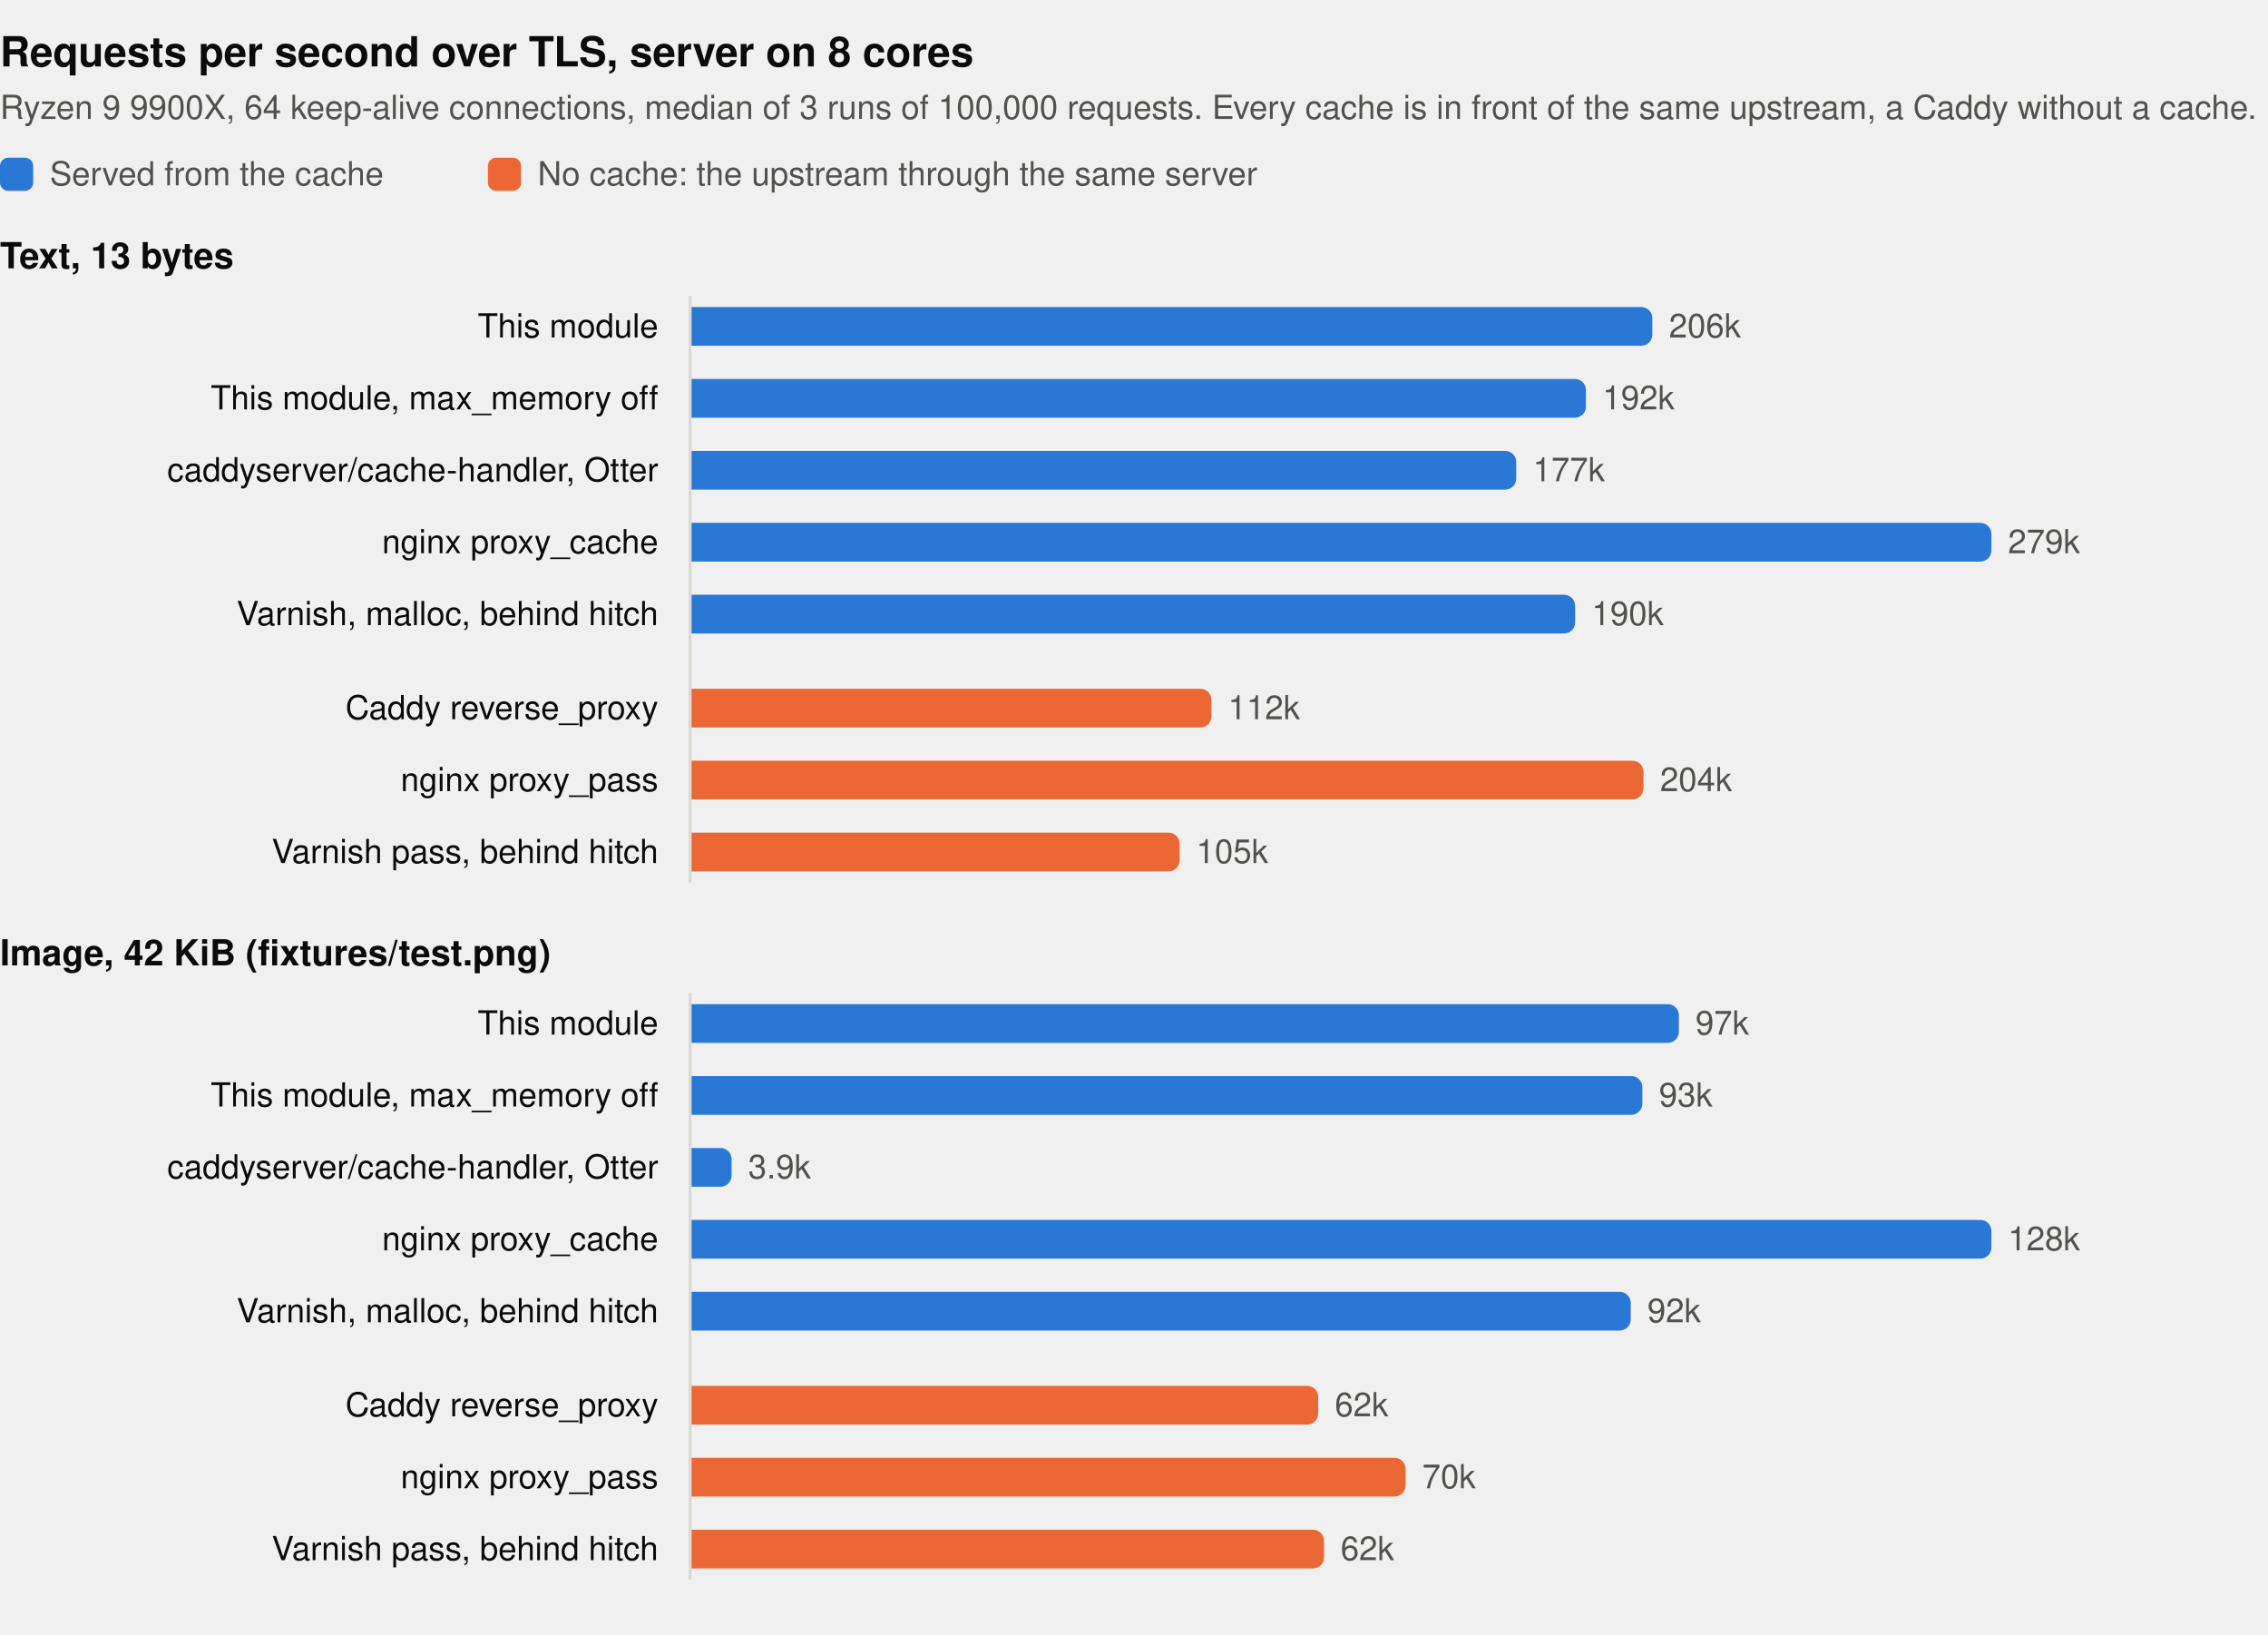
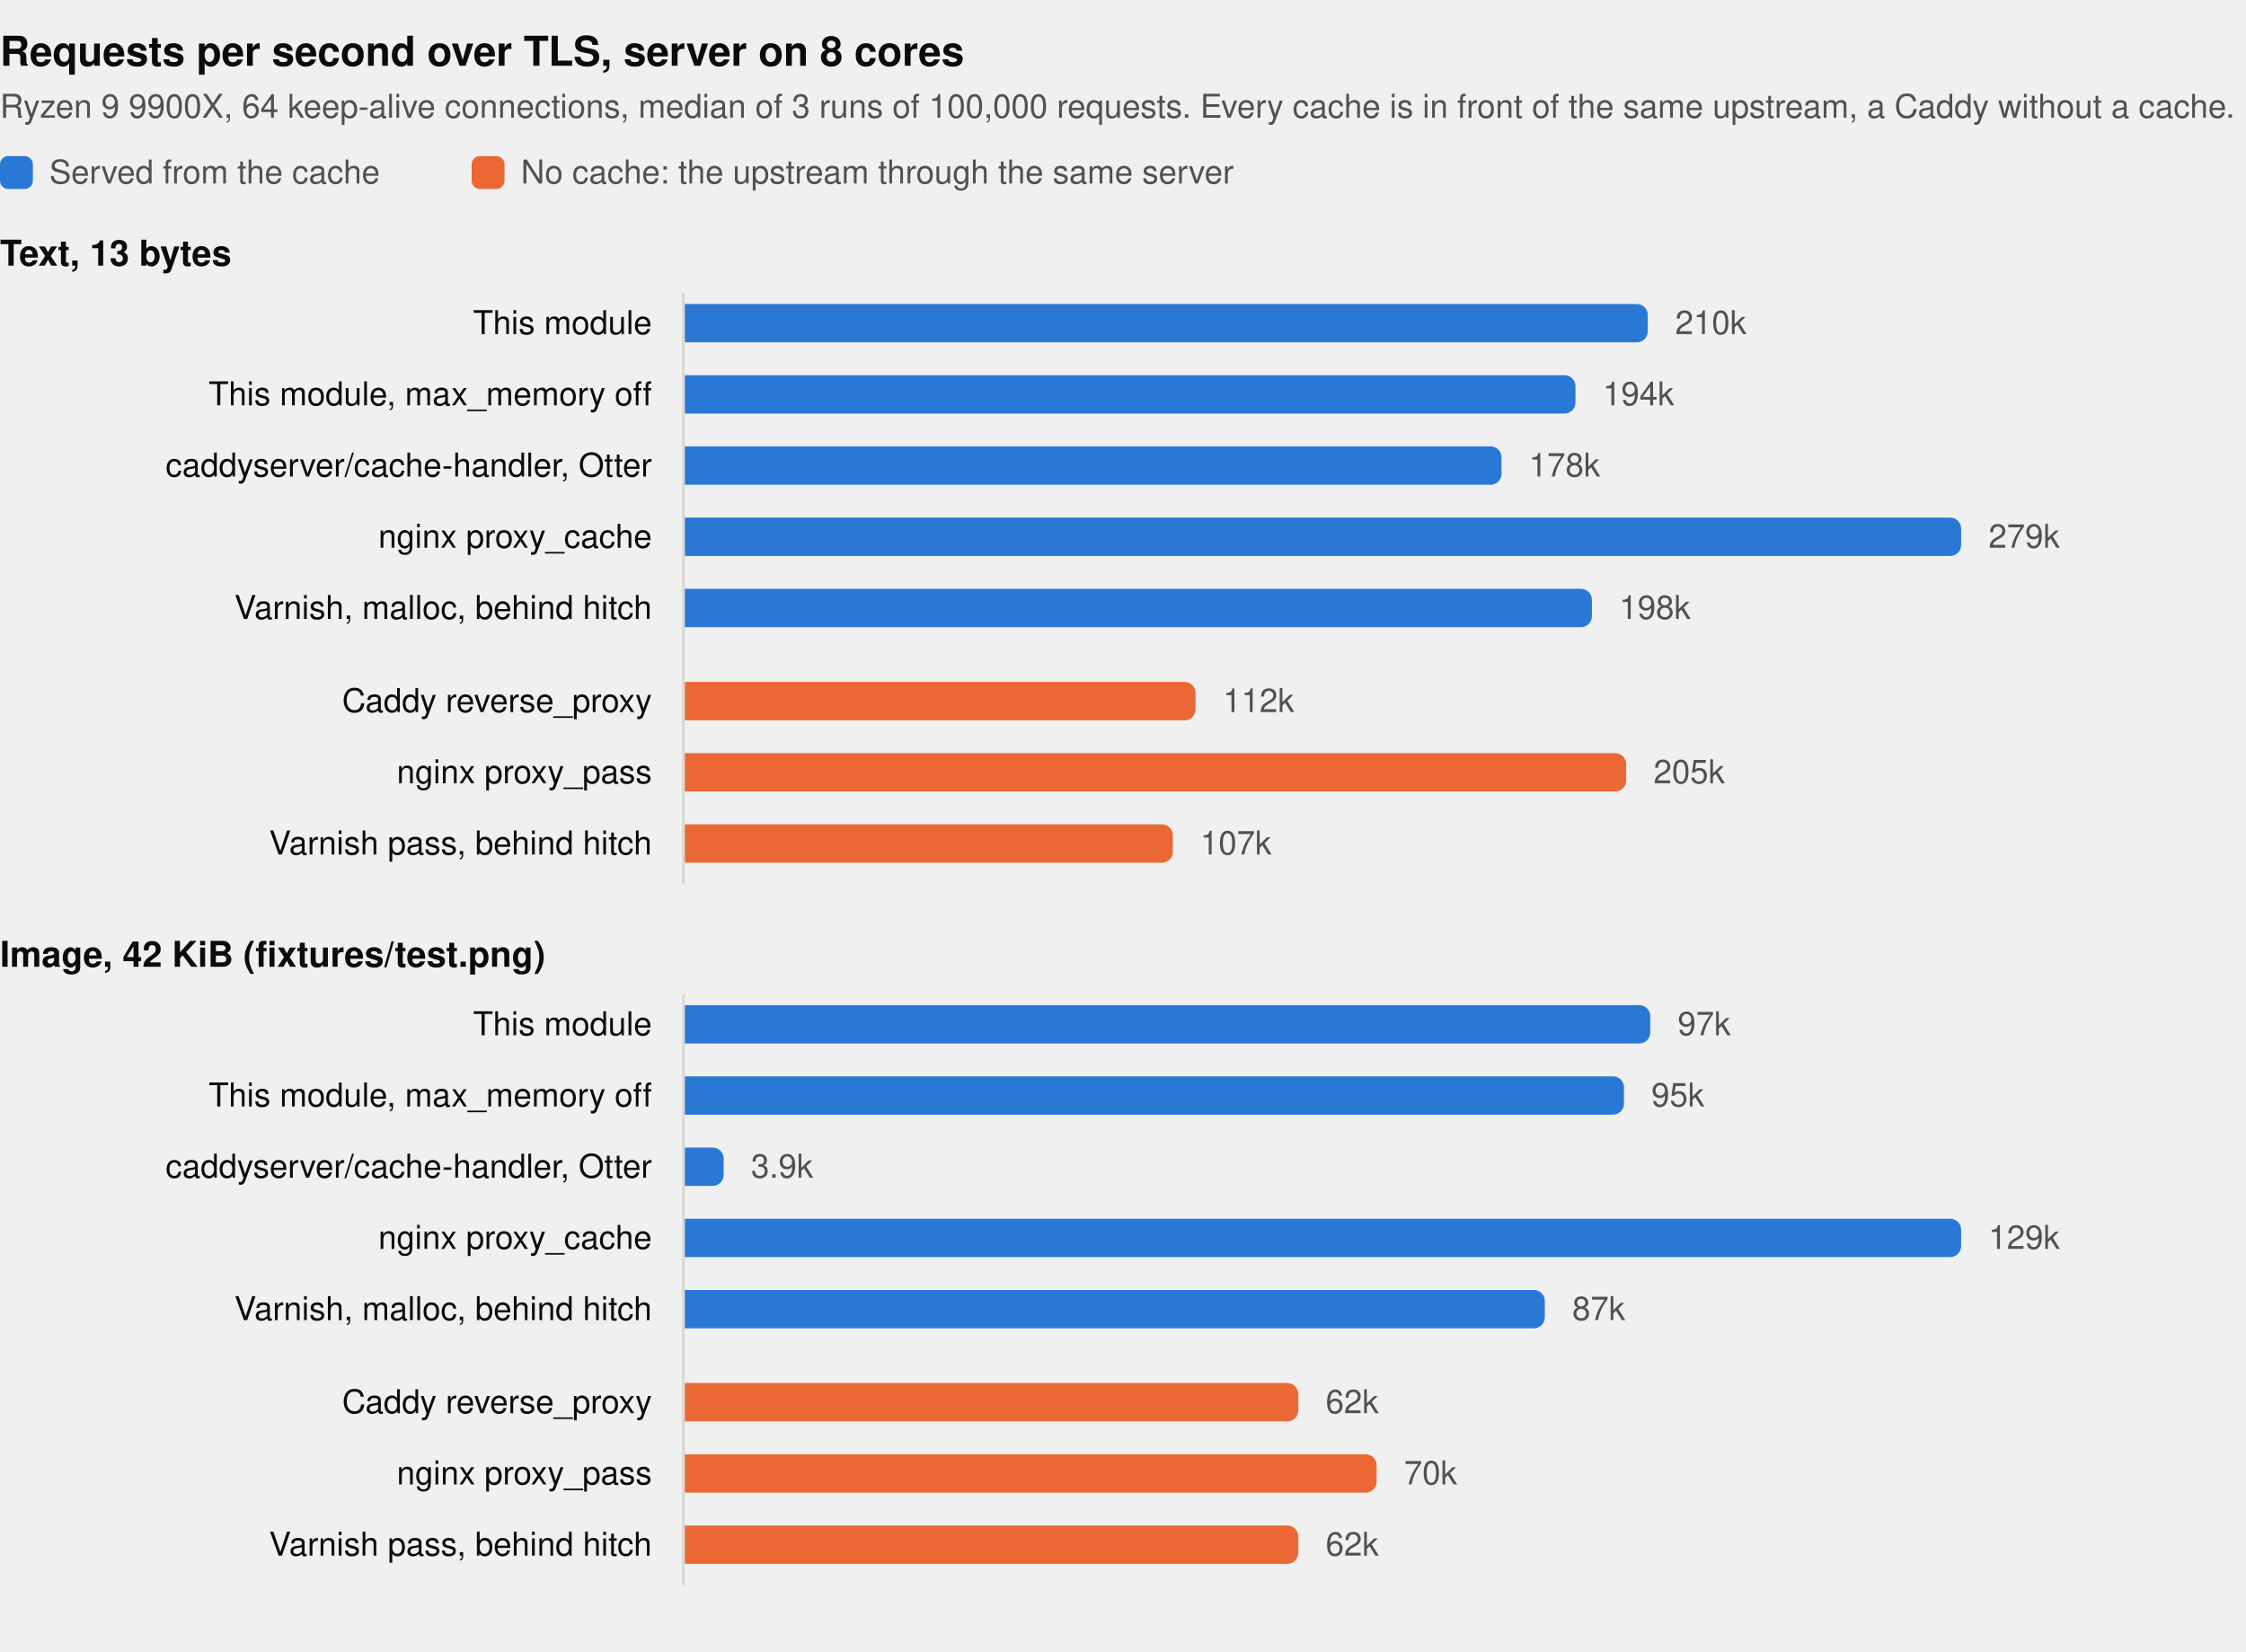
- <svg xmlns="http://www.w3.org/2000/svg" width="820" height="591" viewBox="0 0 820 591" role="img" aria-labelledby="t d">
+ <svg xmlns="http://www.w3.org/2000/svg" width="820" height="603" viewBox="0 0 820 603" role="img" aria-labelledby="t d">
  <style>
  text { font-family: -apple-system, 'Segoe UI', Helvetica, Arial, sans-serif; font-size: 12px; fill: #52514e; }
  .title { font-size: 15px; font-weight: 600; fill: #0b0b0b; }
  .panel { font-size: 13px; font-weight: 600; fill: #0b0b0b; }
  .label { fill: #0b0b0b; }
  .value { fill: #52514e; font-variant-numeric: tabular-nums; }
  .cache { fill: #2a78d6; }
  .none { fill: #eb6834; }
  .axis { stroke: #d9d8d3; stroke-width: 1; }
  @media (prefers-color-scheme: dark) {
    text { fill: #c3c2b7; }
    .title, .panel, .label { fill: #ffffff; }
    .value { fill: #c3c2b7; }
    .cache { fill: #3987e5; }
    .none { fill: #d95926; }
    .axis { stroke: #3a3a37; }
  }
</style>
  <text x="0" y="24" class="title">Requests per second over TLS, server on 8 cores</text>
  <text x="0" y="43">Ryzen 9 9900X, 64 keep-alive connections, median of 3 runs of 100,000 requests. Every cache is in front of the same upstream, a Caddy without a cache.</text>
  <rect x="0" y="57" width="12" height="12" rx="3" class="cache" />
  <text x="18" y="67">Served from the cache</text>
-   <rect x="176.4" y="57" width="12" height="12" rx="3" class="none" />
-   <text x="194.4" y="67">No cache: the upstream through the same server</text>
+   <rect x="172.2" y="57" width="12" height="12" rx="3" class="none" />
+   <text x="190.2" y="67">No cache: the upstream through the same server</text>
  <text x="0" y="97" class="panel">Text, 13 bytes</text>
-   <text x="238" y="122.0" text-anchor="end" class="label">This module</text>
-   <path class="cache" d="M250,111 h343.4 a4,4 0 0 1 4,4 v6 a4,4 0 0 1 -4,4 h-343.4 z" />
-   <text x="603.4" y="122.0" class="value">206k</text>
-   <text x="238" y="148.0" text-anchor="end" class="label">This module, max_memory off</text>
-   <path class="cache" d="M250,137 h319.4 a4,4 0 0 1 4,4 v6 a4,4 0 0 1 -4,4 h-319.4 z" />
-   <text x="579.4" y="148.0" class="value">192k</text>
-   <text x="238" y="174.0" text-anchor="end" class="label">caddyserver/cache-handler, Otter</text>
+   <text x="238" y="122" text-anchor="end" class="label">This module</text>
+   <path class="cache" d="M250,111 h347.6 a4,4 0 0 1 4,4 v6 a4,4 0 0 1 -4,4 h-347.6 z" />
+   <text x="611.6" y="122" class="value">210k</text>
+   <text x="238" y="148" text-anchor="end" class="label">This module, max_memory off</text>
+   <path class="cache" d="M250,137 h321.2 a4,4 0 0 1 4,4 v6 a4,4 0 0 1 -4,4 h-321.2 z" />
+   <text x="585.2" y="148" class="value">194k</text>
+   <text x="238" y="174" text-anchor="end" class="label">caddyserver/cache-handler, Otter</text>
  <path class="cache" d="M250,163 h294.2 a4,4 0 0 1 4,4 v6 a4,4 0 0 1 -4,4 h-294.2 z" />
-   <text x="554.2" y="174.0" class="value">177k</text>
-   <text x="238" y="200.0" text-anchor="end" class="label">nginx proxy_cache</text>
-   <path class="cache" d="M250,189 h466.0 a4,4 0 0 1 4,4 v6 a4,4 0 0 1 -4,4 h-466.0 z" />
-   <text x="726.0" y="200.0" class="value">279k</text>
-   <text x="238" y="226.0" text-anchor="end" class="label">Varnish, malloc, behind hitch</text>
-   <path class="cache" d="M250,215 h315.5 a4,4 0 0 1 4,4 v6 a4,4 0 0 1 -4,4 h-315.5 z" />
-   <text x="575.5" y="226.0" class="value">190k</text>
-   <text x="238" y="260.0" text-anchor="end" class="label">Caddy reverse_proxy</text>
-   <path class="none" d="M250,249 h184.0 a4,4 0 0 1 4,4 v6 a4,4 0 0 1 -4,4 h-184.0 z" />
-   <text x="444.0" y="260.0" class="value">112k</text>
-   <text x="238" y="286.0" text-anchor="end" class="label">nginx proxy_pass</text>
-   <path class="none" d="M250,275 h340.2 a4,4 0 0 1 4,4 v6 a4,4 0 0 1 -4,4 h-340.2 z" />
-   <text x="600.2" y="286.0" class="value">204k</text>
-   <text x="238" y="312.0" text-anchor="end" class="label">Varnish pass, behind hitch</text>
-   <path class="none" d="M250,301 h172.5 a4,4 0 0 1 4,4 v6 a4,4 0 0 1 -4,4 h-172.5 z" />
-   <text x="432.5" y="312.0" class="value">105k</text>
-   <line x1="249.5" y1="107" x2="249.5" y2="319" class="axis" />
-   <text x="0" y="349" class="panel">Image, 42 KiB (fixtures/test.png)</text>
-   <text x="238" y="374.0" text-anchor="end" class="label">This module</text>
-   <path class="cache" d="M250,363 h353.0 a4,4 0 0 1 4,4 v6 a4,4 0 0 1 -4,4 h-353.0 z" />
-   <text x="613.0" y="374.0" class="value">97k</text>
-   <text x="238" y="400.0" text-anchor="end" class="label">This module, max_memory off</text>
-   <path class="cache" d="M250,389 h339.8 a4,4 0 0 1 4,4 v6 a4,4 0 0 1 -4,4 h-339.8 z" />
-   <text x="599.8" y="400.0" class="value">93k</text>
-   <text x="238" y="426.0" text-anchor="end" class="label">caddyserver/cache-handler, Otter</text>
-   <path class="cache" d="M250,415 h10.5 a4,4 0 0 1 4,4 v6 a4,4 0 0 1 -4,4 h-10.5 z" />
-   <text x="270.5" y="426.0" class="value">3.9k</text>
-   <text x="238" y="452.0" text-anchor="end" class="label">nginx proxy_cache</text>
-   <path class="cache" d="M250,441 h466.0 a4,4 0 0 1 4,4 v6 a4,4 0 0 1 -4,4 h-466.0 z" />
-   <text x="726.0" y="452.0" class="value">128k</text>
-   <text x="238" y="478.0" text-anchor="end" class="label">Varnish, malloc, behind hitch</text>
-   <path class="cache" d="M250,467 h335.6 a4,4 0 0 1 4,4 v6 a4,4 0 0 1 -4,4 h-335.6 z" />
-   <text x="595.6" y="478.0" class="value">92k</text>
-   <text x="238" y="512.0" text-anchor="end" class="label">Caddy reverse_proxy</text>
-   <path class="none" d="M250,501 h222.6 a4,4 0 0 1 4,4 v6 a4,4 0 0 1 -4,4 h-222.6 z" />
-   <text x="482.6" y="512.0" class="value">62k</text>
-   <text x="238" y="538.0" text-anchor="end" class="label">nginx proxy_pass</text>
-   <path class="none" d="M250,527 h254.2 a4,4 0 0 1 4,4 v6 a4,4 0 0 1 -4,4 h-254.2 z" />
-   <text x="514.2" y="538.0" class="value">70k</text>
-   <text x="238" y="564.0" text-anchor="end" class="label">Varnish pass, behind hitch</text>
-   <path class="none" d="M250,553 h224.7 a4,4 0 0 1 4,4 v6 a4,4 0 0 1 -4,4 h-224.7 z" />
-   <text x="484.7" y="564.0" class="value">62k</text>
-   <line x1="249.5" y1="359" x2="249.5" y2="571" class="axis" />
+   <text x="558.2" y="174" class="value">178k</text>
+   <text x="238" y="200" text-anchor="end" class="label">nginx proxy_cache</text>
+   <path class="cache" d="M250,189 h462.0 a4,4 0 0 1 4,4 v6 a4,4 0 0 1 -4,4 h-462.0 z" />
+   <text x="726.0" y="200" class="value">279k</text>
+   <text x="238" y="226" text-anchor="end" class="label">Varnish, malloc, behind hitch</text>
+   <path class="cache" d="M250,215 h327.2 a4,4 0 0 1 4,4 v6 a4,4 0 0 1 -4,4 h-327.2 z" />
+   <text x="591.2" y="226" class="value">198k</text>
+   <text x="238" y="260" text-anchor="end" class="label">Caddy reverse_proxy</text>
+   <path class="none" d="M250,249 h182.5 a4,4 0 0 1 4,4 v6 a4,4 0 0 1 -4,4 h-182.5 z" />
+   <text x="446.5" y="260" class="value">112k</text>
+   <text x="238" y="286" text-anchor="end" class="label">nginx proxy_pass</text>
+   <path class="none" d="M250,275 h339.7 a4,4 0 0 1 4,4 v6 a4,4 0 0 1 -4,4 h-339.7 z" />
+   <text x="603.7" y="286" class="value">205k</text>
+   <text x="238" y="312" text-anchor="end" class="label">Varnish pass, behind hitch</text>
+   <path class="none" d="M250,301 h174.2 a4,4 0 0 1 4,4 v6 a4,4 0 0 1 -4,4 h-174.2 z" />
+   <text x="438.2" y="312" class="value">107k</text>
+   <line x1="249.5" y1="107" x2="249.5" y2="323" class="axis" />
+   <text x="0" y="353" class="panel">Image, 42 KiB (fixtures/test.png)</text>
+   <text x="238" y="378" text-anchor="end" class="label">This module</text>
+   <path class="cache" d="M250,367 h348.5 a4,4 0 0 1 4,4 v6 a4,4 0 0 1 -4,4 h-348.5 z" />
+   <text x="612.5" y="378" class="value">97k</text>
+   <text x="238" y="404" text-anchor="end" class="label">This module, max_memory off</text>
+   <path class="cache" d="M250,393 h338.9 a4,4 0 0 1 4,4 v6 a4,4 0 0 1 -4,4 h-338.9 z" />
+   <text x="602.9" y="404" class="value">95k</text>
+   <text x="238" y="430" text-anchor="end" class="label">caddyserver/cache-handler, Otter</text>
+   <path class="cache" d="M250,419 h10.2 a4,4 0 0 1 4,4 v6 a4,4 0 0 1 -4,4 h-10.2 z" />
+   <text x="274.2" y="430" class="value">3.9k</text>
+   <text x="238" y="456" text-anchor="end" class="label">nginx proxy_cache</text>
+   <path class="cache" d="M250,445 h462.0 a4,4 0 0 1 4,4 v6 a4,4 0 0 1 -4,4 h-462.0 z" />
+   <text x="726.0" y="456" class="value">129k</text>
+   <text x="238" y="482" text-anchor="end" class="label">Varnish, malloc, behind hitch</text>
+   <path class="cache" d="M250,471 h310.0 a4,4 0 0 1 4,4 v6 a4,4 0 0 1 -4,4 h-310.0 z" />
+   <text x="574.0" y="482" class="value">87k</text>
+   <text x="238" y="516" text-anchor="end" class="label">Caddy reverse_proxy</text>
+   <path class="none" d="M250,505 h220.0 a4,4 0 0 1 4,4 v6 a4,4 0 0 1 -4,4 h-220.0 z" />
+   <text x="484.0" y="516" class="value">62k</text>
+   <text x="238" y="542" text-anchor="end" class="label">nginx proxy_pass</text>
+   <path class="none" d="M250,531 h248.6 a4,4 0 0 1 4,4 v6 a4,4 0 0 1 -4,4 h-248.6 z" />
+   <text x="512.6" y="542" class="value">70k</text>
+   <text x="238" y="568" text-anchor="end" class="label">Varnish pass, behind hitch</text>
+   <path class="none" d="M250,557 h220.0 a4,4 0 0 1 4,4 v6 a4,4 0 0 1 -4,4 h-220.0 z" />
+   <text x="484.0" y="568" class="value">62k</text>
+   <line x1="249.5" y1="363" x2="249.5" y2="579" class="axis" />
</svg>
